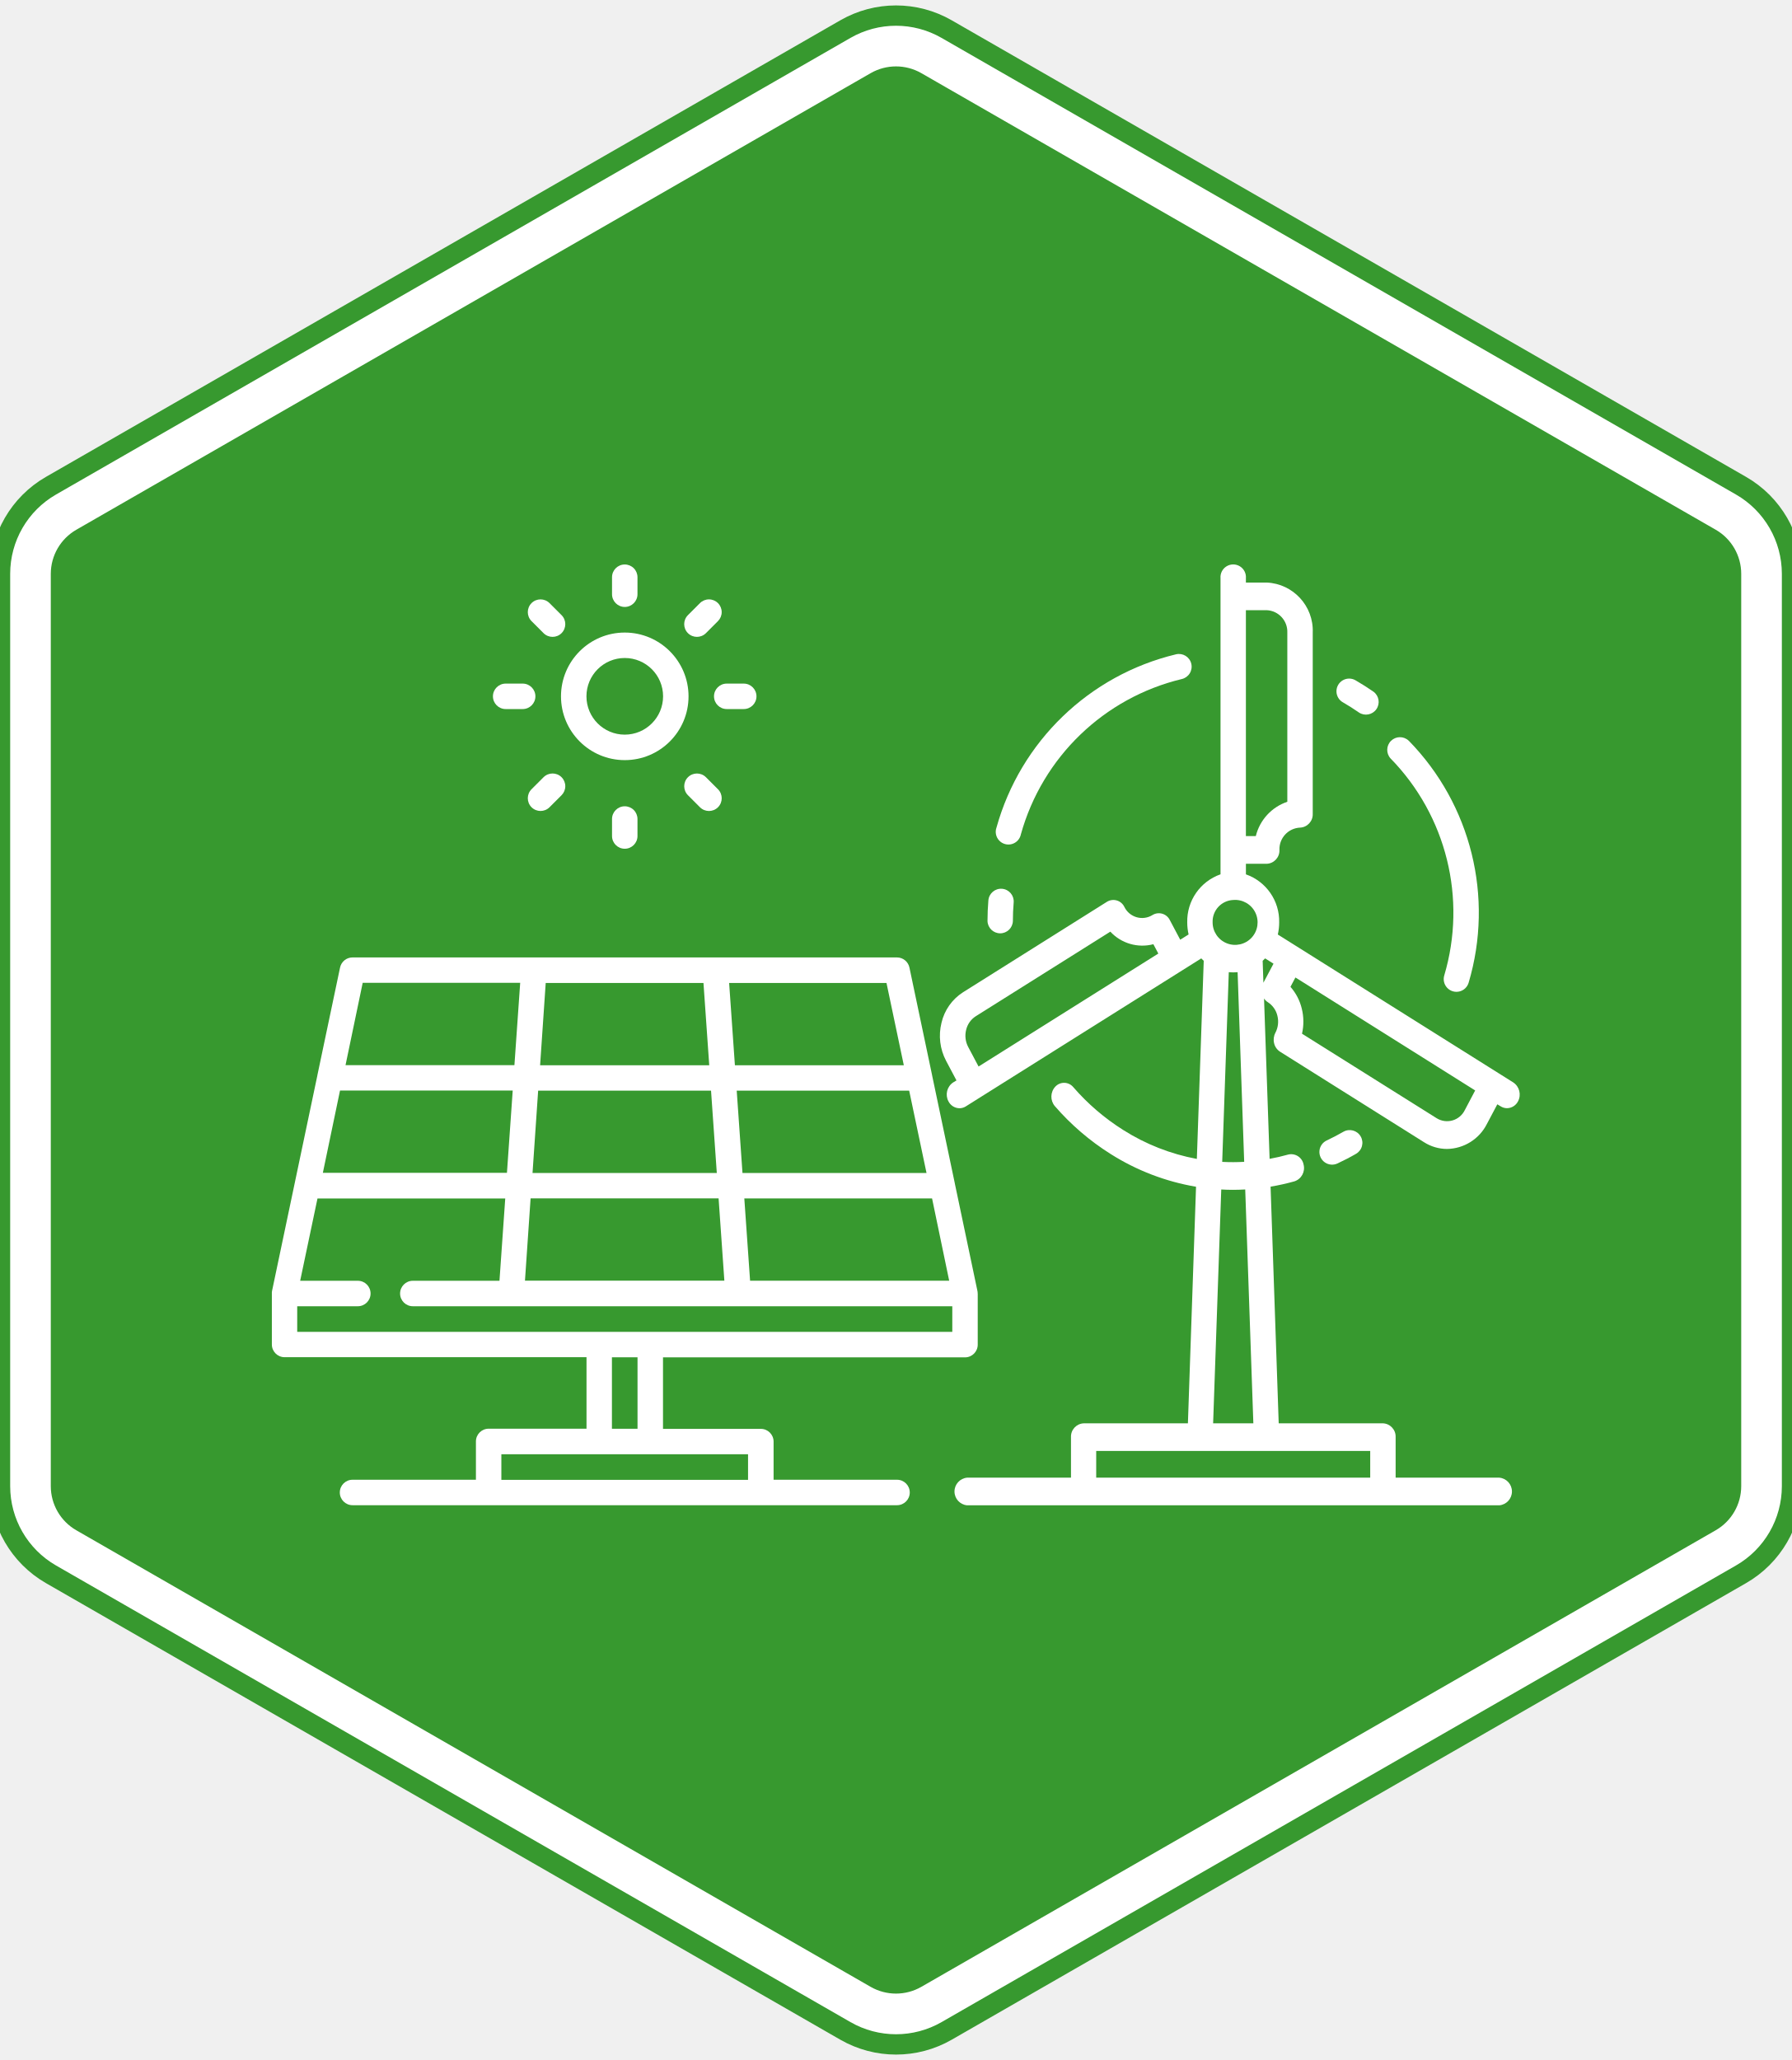
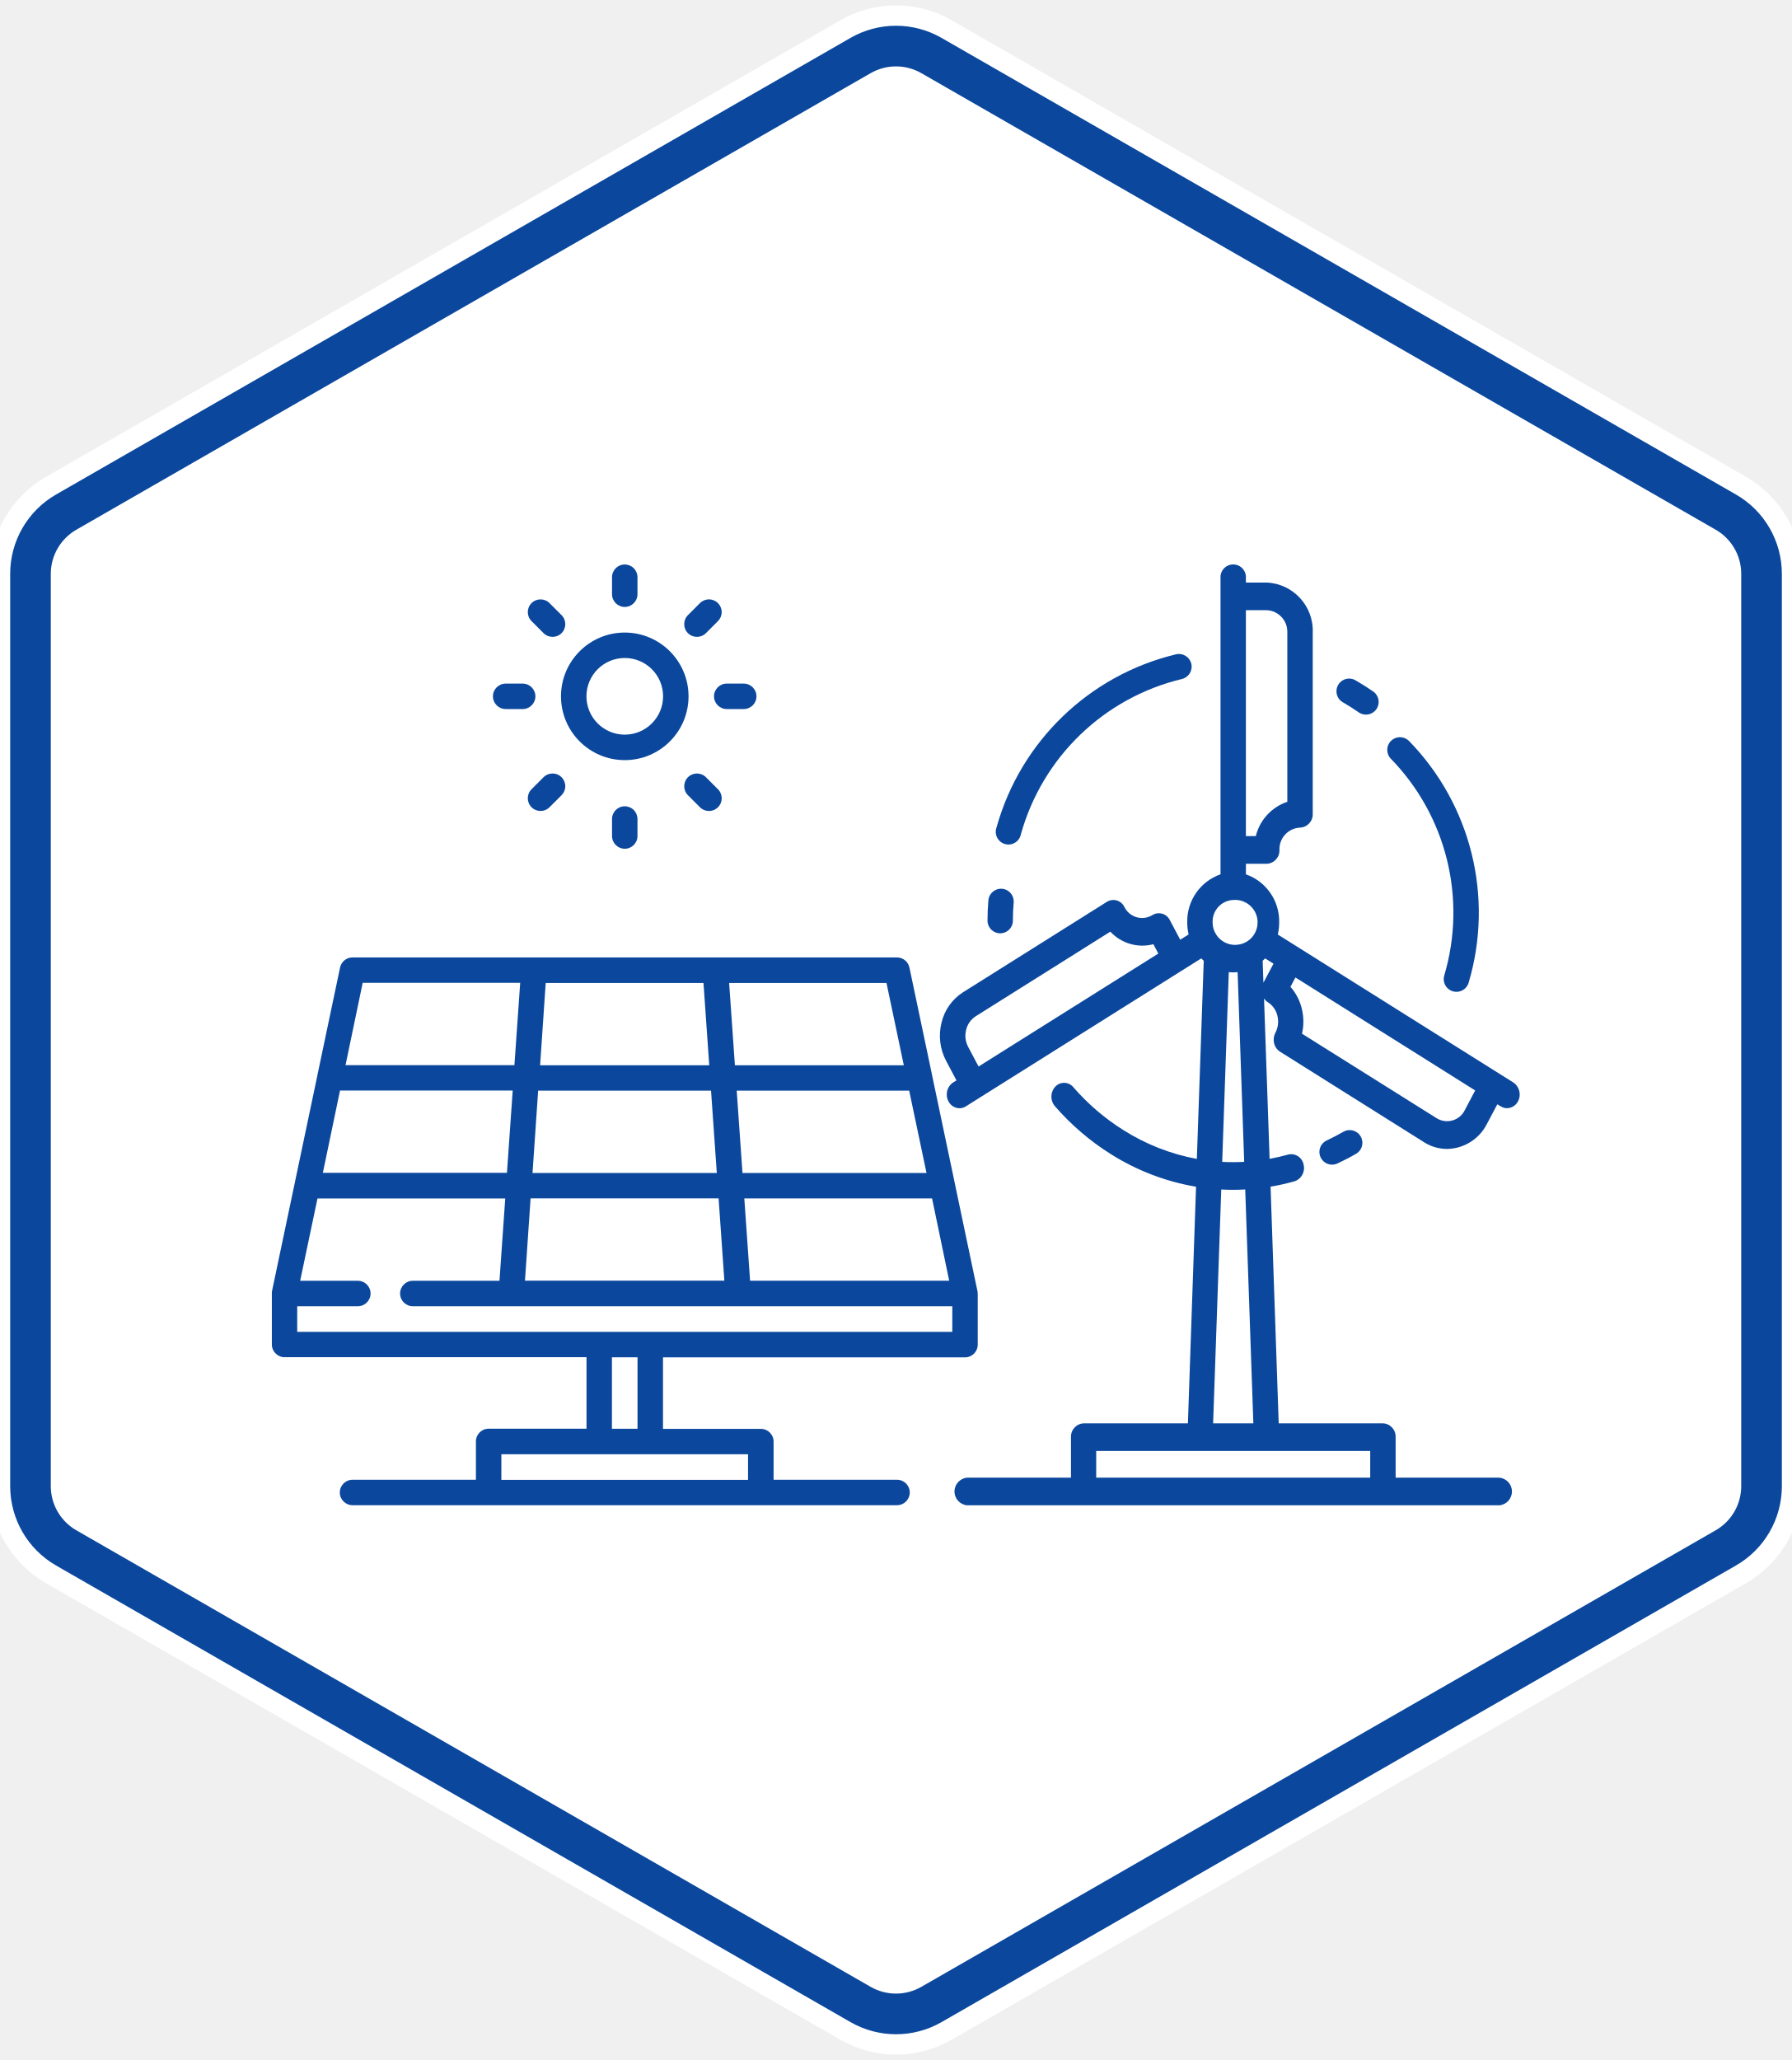
<svg xmlns="http://www.w3.org/2000/svg" width="88.202" height="101.382">
  <g data-name="Grupo 1024">
-     <g data-name="Polígono 2" fill="#37992f" stroke="#37992f">
+     <g data-name="Polígono 2" fill="#fff" stroke="#fff">
      <path d="M1.5 73.143V28.239a3.51 3.51 0 011.757-3.035l39.1-22.472a3.512 3.512 0 013.489 0l39.101 22.472a3.509 3.509 0 011.756 3.035v44.904a3.51 3.51 0 01-1.756 3.035L45.846 98.649a3.512 3.512 0 01-3.488 0L3.257 76.178A3.509 3.509 0 011.5 73.143z" />
-       <path d="M85.203 28.239c0-.714-.384-1.379-1.003-1.734L45.098 4.033a2.007 2.007 0 00-1.993 0l-39.1 22.472A2.005 2.005 0 003 28.239v44.904c0 .714.384 1.378 1.003 1.734l39.101 22.472a2.007 2.007 0 001.993 0L84.2 74.877a2.005 2.005 0 001.003-1.734V28.239m3 0v44.904a5 5 0 01-2.509 4.335l-39.1 22.472a5 5 0 01-4.983 0L2.509 77.478a5 5 0 01-2.508-4.335V28.239a5 5 0 012.508-4.335L41.611 1.432a5 5 0 014.982 0l39.101 22.472a5 5 0 012.509 4.335z" fill="#fff" />
+       <path d="M85.203 28.239c0-.714-.384-1.379-1.003-1.734L45.098 4.033a2.007 2.007 0 00-1.993 0l-39.1 22.472A2.005 2.005 0 003 28.239v44.904c0 .714.384 1.378 1.003 1.734l39.101 22.472a2.007 2.007 0 001.993 0L84.2 74.877a2.005 2.005 0 001.003-1.734V28.239m3 0v44.904a5 5 0 01-2.509 4.335l-39.1 22.472a5 5 0 01-4.983 0L2.509 77.478a5 5 0 01-2.508-4.335V28.239a5 5 0 012.508-4.335L41.611 1.432a5 5 0 014.982 0l39.101 22.472a5 5 0 012.509 4.335z" fill="#0B489D" />
    </g>
    <g data-name="Grupo 535">
      <g data-name="Grupo 504">
        <g data-name="Grupo 503">
-           <path data-name="Trazado 1592" d="M30.751 31.131a3.139 3.139 0 103.139 3.139 3.142 3.142 0 00-3.139-3.139zm0 5.024a1.886 1.886 0 111.886-1.886 1.888 1.888 0 01-1.886 1.886z" fill="#fff" />
+           <path data-name="Trazado 1592" d="M30.751 31.131a3.139 3.139 0 103.139 3.139 3.142 3.142 0 00-3.139-3.139zm0 5.024a1.886 1.886 0 111.886-1.886 1.888 1.888 0 01-1.886 1.886z" fill="#0B489D" />
        </g>
      </g>
      <g data-name="Grupo 506">
        <g data-name="Grupo 505">
-           <path data-name="Trazado 1593" d="M30.75 27.781a.626.626 0 00-.626.626v.837a.626.626 0 101.253 0v-.837a.626.626 0 00-.627-.626z" fill="#fff" />
+           <path data-name="Trazado 1593" d="M30.75 27.781a.626.626 0 00-.626.626v.837a.626.626 0 101.253 0v-.837a.626.626 0 00-.627-.626z" fill="#0B489D" />
        </g>
      </g>
      <g data-name="Grupo 508">
        <g data-name="Grupo 507">
-           <path data-name="Trazado 1594" d="M27.64 30.274l-.592-.592a.626.626 0 10-.886.886l.592.592a.626.626 0 10.886-.886z" fill="#fff" />
+           <path data-name="Trazado 1594" d="M27.64 30.274l-.592-.592a.626.626 0 10-.886.886l.592.592a.626.626 0 10.886-.886z" fill="#0B489D" />
        </g>
      </g>
      <g data-name="Grupo 510">
        <g data-name="Grupo 509">
-           <path data-name="Trazado 1595" d="M25.726 33.643h-.837a.626.626 0 000 1.253h.837a.626.626 0 100-1.253z" fill="#fff" />
+           <path data-name="Trazado 1595" d="M25.726 33.643h-.837a.626.626 0 000 1.253h.837a.626.626 0 100-1.253z" fill="#0B489D" />
        </g>
      </g>
      <g data-name="Grupo 512">
        <g data-name="Grupo 511">
-           <path data-name="Trazado 1596" d="M27.64 38.25a.627.627 0 00-.886 0l-.592.592a.626.626 0 10.886.886l.592-.592a.626.626 0 000-.886z" fill="#fff" />
+           <path data-name="Trazado 1596" d="M27.64 38.25a.627.627 0 00-.886 0l-.592.592a.626.626 0 10.886.886l.592-.592a.626.626 0 000-.886z" fill="#0B489D" />
        </g>
      </g>
      <g data-name="Grupo 514">
        <g data-name="Grupo 513">
-           <path data-name="Trazado 1597" d="M30.75 39.681a.626.626 0 00-.626.626v.837a.626.626 0 101.253 0v-.837a.626.626 0 00-.627-.626z" fill="#fff" />
+           <path data-name="Trazado 1597" d="M30.75 39.681a.626.626 0 00-.626.626v.837a.626.626 0 101.253 0v-.837a.626.626 0 00-.627-.626z" fill="#0B489D" />
        </g>
      </g>
      <g data-name="Grupo 516">
        <g data-name="Grupo 515">
-           <path data-name="Trazado 1598" d="M35.339 38.843l-.592-.592a.626.626 0 00-.886.886l.592.592a.626.626 0 00.886-.886z" fill="#fff" />
+           <path data-name="Trazado 1598" d="M35.339 38.843l-.592-.592a.626.626 0 00-.886.886l.592.592a.626.626 0 00.886-.886z" fill="#0B489D" />
        </g>
      </g>
      <g data-name="Grupo 518">
        <g data-name="Grupo 517">
-           <path data-name="Trazado 1599" d="M36.607 33.643h-.837a.626.626 0 000 1.253h.837a.626.626 0 000-1.253z" fill="#fff" />
+           <path data-name="Trazado 1599" d="M36.607 33.643h-.837a.626.626 0 000 1.253h.837a.626.626 0 000-1.253z" fill="#0B489D" />
        </g>
      </g>
      <g data-name="Grupo 520">
        <g data-name="Grupo 519">
-           <path data-name="Trazado 1600" d="M35.338 29.682a.626.626 0 00-.886 0l-.592.592a.626.626 0 10.886.886l.592-.592a.626.626 0 000-.886z" fill="#fff" />
+           <path data-name="Trazado 1600" d="M35.338 29.682a.626.626 0 00-.886 0l-.592.592a.626.626 0 10.886.886l.592-.592a.626.626 0 000-.886z" fill="#0B489D" />
        </g>
      </g>
      <g data-name="Grupo 522">
        <g data-name="Grupo 521">
-           <path data-name="Trazado 1601" d="M48.119 63.63v-.033a.6.6 0 00-.01-.065l-1.115-5.3v-.006l-1.115-5.3v-.006l-1.116-5.3a.626.626 0 00-.613-.5h-26.8a.626.626 0 00-.613.5l-1.116 5.3v.007l-1.115 5.3-1.115 5.3a.638.638 0 00-.01.068v2.573a.626.626 0 00.626.626h14.861v3.519h-4.817a.626.626 0 00-.626.626v1.886h-6.073a.626.626 0 000 1.253h26.8a.626.626 0 000-1.253h-6.076v-1.878a.626.626 0 00-.626-.626h-4.817v-3.519h14.865a.626.626 0 00.626-.626v-2.508c0-.021-.005-.028-.005-.038zm-1.4-.6h-9.8l-.284-4.051h9.241zm-1.969-9.354l.853 4.051h-9.058l-.284-4.051zm-1.117-5.3l.853 4.051h-8.314l-.284-4.051zm-16.773 0h7.765l.284 4.051h-8.325zm-.372 5.3h8.509l.284 4.051h-9.07zm-.372 5.3h9.253l.284 4.051h-9.814zm-8.264-10.607h7.752l-.284 4.051h-8.313zm-1.116 5.3h8.5l-.284 4.051h-9.061zM36.819 71.57v1.26H24.677v-1.26h12.142zm-6.7-1.253v-3.519h1.26v3.519zm1.893-4.771H14.629v-1.26h2.984a.626.626 0 100-1.253h-2.839l.853-4.051h9.241l-.284 4.051h-4.265a.626.626 0 100 1.253h26.553v1.26H32.014z" fill="#fff" />
+           <path data-name="Trazado 1601" d="M48.119 63.63v-.033a.6.6 0 00-.01-.065l-1.115-5.3v-.006l-1.115-5.3v-.006l-1.116-5.3a.626.626 0 00-.613-.5h-26.8a.626.626 0 00-.613.5l-1.116 5.3v.007l-1.115 5.3-1.115 5.3a.638.638 0 00-.01.068v2.573a.626.626 0 00.626.626h14.861v3.519h-4.817a.626.626 0 00-.626.626v1.886h-6.073a.626.626 0 000 1.253h26.8a.626.626 0 000-1.253h-6.076v-1.878a.626.626 0 00-.626-.626h-4.817v-3.519h14.865a.626.626 0 00.626-.626v-2.508c0-.021-.005-.028-.005-.038zm-1.4-.6h-9.8l-.284-4.051h9.241zm-1.969-9.354l.853 4.051h-9.058l-.284-4.051zm-1.117-5.3l.853 4.051h-8.314l-.284-4.051zm-16.773 0h7.765l.284 4.051h-8.325zm-.372 5.3h8.509l.284 4.051h-9.07zm-.372 5.3h9.253l.284 4.051h-9.814zm-8.264-10.607h7.752l-.284 4.051h-8.313zm-1.116 5.3h8.5l-.284 4.051h-9.061zM36.819 71.57v1.26H24.677v-1.26h12.142zm-6.7-1.253v-3.519h1.26v3.519zm1.893-4.771H14.629v-1.26h2.984a.626.626 0 100-1.253h-2.839l.853-4.051h9.241l-.284 4.051h-4.265a.626.626 0 100 1.253h26.553v1.26H32.014z" fill="#0B489D" />
        </g>
      </g>
      <g data-name="Grupo 524">
        <g data-name="Grupo 523">
-           <path data-name="Trazado 1606" d="M74.485 53.273l-.705-.443-9.8-6.156-1.086-.682a2.666 2.666 0 00.067-.595 2.446 2.446 0 00-1.637-2.366v-.52h1.025a.654.654 0 00.625-.68 1.063 1.063 0 011.014-1.1.654.654 0 00.625-.68v-8.917a2.372 2.372 0 00-2.265-2.464h-1.025v-.209a.627.627 0 10-1.249 0v14.568a2.446 2.446 0 00-1.638 2.366 2.666 2.666 0 00.067.594l-.412.259-.512-.966a.6.6 0 00-.853-.249.971.971 0 01-1.385-.4.6.6 0 00-.856-.252l-7.091 4.457a2.431 2.431 0 00-1.054 1.5 2.638 2.638 0 00.226 1.869l.512.966-.166.1a.714.714 0 00-.229.929.617.617 0 00.542.34.583.583 0 00.312-.091l.706-.444 9.929-6.24.954-.6q.059.062.122.119l-.339 9.75a10.282 10.282 0 01-3.624-1.424 11.046 11.046 0 01-2.458-2.109.589.589 0 00-.883-.026.723.723 0 00-.024.961 12.32 12.32 0 002.74 2.352 11.45 11.45 0 004.209 1.615l-.4 11.644h-5.13a.654.654 0 00-.625.68v1.994h-5.115a.683.683 0 000 1.36h26.2a.683.683 0 000-1.36h-5.106v-1.995a.654.654 0 00-.625-.68h-5.13l-.4-11.647a11.387 11.387 0 001.175-.262.687.687 0 00.449-.828.622.622 0 00-.761-.489q-.454.127-.911.21l-.274-7.89a.647.647 0 00.186.18 1.089 1.089 0 01.472.67 1.182 1.182 0 01-.1.837.732.732 0 00-.062.516.675.675 0 00.291.413l7.091 4.457a2.11 2.11 0 001.128.33 2.236 2.236 0 001.964-1.231l.512-.966.166.1a.584.584 0 00.312.091.617.617 0 00.542-.34.714.714 0 00-.233-.926zm-26.32-.785l-.512-.966a1.182 1.182 0 01-.1-.837 1.089 1.089 0 01.472-.67l6.626-4.164a2.147 2.147 0 002.118.618l.244.46zM61.323 30.03h1.025a1.063 1.063 0 011.014 1.1v8.329a2.382 2.382 0 00-1.551 1.688h-.488V30.03zm-.625 14.262a1.107 1.107 0 11-1.013 1.1 1.062 1.062 0 011.014-1.1zm-.013 14.265c.2 0 .4-.007.605-.018l.4 11.509h-1.98l.4-11.508c.19.011.381.017.575.017zm-.528-1.376l.324-9.336a2.036 2.036 0 00.434 0l.324 9.334a9.85 9.85 0 01-1.082.002zm7.285 14.227v1.314H53.955v-1.314zm-5.257-23.044l-.037-1.078c.042-.038.082-.078.121-.119l.413.26zm9.913 6.269a.971.971 0 01-1.385.4l-6.628-4.16a2.661 2.661 0 00-.011-1.233 2.513 2.513 0 00-.557-1.074l.244-.459.321.2 8.526 5.359z" fill="#fff" />
+           <path data-name="Trazado 1606" d="M74.485 53.273l-.705-.443-9.8-6.156-1.086-.682a2.666 2.666 0 00.067-.595 2.446 2.446 0 00-1.637-2.366v-.52h1.025a.654.654 0 00.625-.68 1.063 1.063 0 011.014-1.1.654.654 0 00.625-.68v-8.917a2.372 2.372 0 00-2.265-2.464h-1.025v-.209a.627.627 0 10-1.249 0v14.568a2.446 2.446 0 00-1.638 2.366 2.666 2.666 0 00.067.594l-.412.259-.512-.966a.6.6 0 00-.853-.249.971.971 0 01-1.385-.4.6.6 0 00-.856-.252l-7.091 4.457a2.431 2.431 0 00-1.054 1.5 2.638 2.638 0 00.226 1.869l.512.966-.166.1a.714.714 0 00-.229.929.617.617 0 00.542.34.583.583 0 00.312-.091l.706-.444 9.929-6.24.954-.6q.059.062.122.119l-.339 9.75a10.282 10.282 0 01-3.624-1.424 11.046 11.046 0 01-2.458-2.109.589.589 0 00-.883-.026.723.723 0 00-.024.961 12.32 12.32 0 002.74 2.352 11.45 11.45 0 004.209 1.615l-.4 11.644h-5.13a.654.654 0 00-.625.68v1.994h-5.115a.683.683 0 000 1.36h26.2a.683.683 0 000-1.36h-5.106v-1.995a.654.654 0 00-.625-.68h-5.13l-.4-11.647a11.387 11.387 0 001.175-.262.687.687 0 00.449-.828.622.622 0 00-.761-.489q-.454.127-.911.21l-.274-7.89a.647.647 0 00.186.18 1.089 1.089 0 01.472.67 1.182 1.182 0 01-.1.837.732.732 0 00-.062.516.675.675 0 00.291.413l7.091 4.457a2.11 2.11 0 001.128.33 2.236 2.236 0 001.964-1.231l.512-.966.166.1a.584.584 0 00.312.091.617.617 0 00.542-.34.714.714 0 00-.233-.926zm-26.32-.785l-.512-.966a1.182 1.182 0 01-.1-.837 1.089 1.089 0 01.472-.67l6.626-4.164a2.147 2.147 0 002.118.618l.244.46zM61.323 30.03h1.025a1.063 1.063 0 011.014 1.1v8.329a2.382 2.382 0 00-1.551 1.688h-.488V30.03zm-.625 14.262a1.107 1.107 0 11-1.013 1.1 1.062 1.062 0 011.014-1.1zm-.013 14.265c.2 0 .4-.007.605-.018l.4 11.509h-1.98l.4-11.508c.19.011.381.017.575.017zm-.528-1.376l.324-9.336a2.036 2.036 0 00.434 0l.324 9.334a9.85 9.85 0 01-1.082.002zm7.285 14.227v1.314H53.955v-1.314zm-5.257-23.044l-.037-1.078c.042-.038.082-.078.121-.119l.413.26zm9.913 6.269a.971.971 0 01-1.385.4l-6.628-4.16a2.661 2.661 0 00-.011-1.233 2.513 2.513 0 00-.557-1.074l.244-.459.321.2 8.526 5.359z" fill="#0B489D" />
        </g>
      </g>
      <g data-name="Grupo 526">
        <g data-name="Grupo 525">
-           <path data-name="Trazado 1607" d="M69.332 36.449a.625.625 0 00-.892.874 10.856 10.856 0 012.647 10.681.626.626 0 101.2.357 12.106 12.106 0 00-2.952-11.912z" fill="#fff" />
+           <path data-name="Trazado 1607" d="M69.332 36.449a.625.625 0 00-.892.874 10.856 10.856 0 012.647 10.681.626.626 0 101.2.357 12.106 12.106 0 00-2.952-11.912z" fill="#0B489D" />
        </g>
      </g>
      <g data-name="Grupo 528">
        <g data-name="Grupo 527">
-           <path data-name="Trazado 1608" d="M67.601 34.041a12.327 12.327 0 00-.863-.549.625.625 0 10-.626 1.081c.263.152.524.318.774.492a.625.625 0 00.715-1.025z" fill="#fff" />
+           <path data-name="Trazado 1608" d="M67.601 34.041a12.327 12.327 0 00-.863-.549.625.625 0 10-.626 1.081c.263.152.524.318.774.492a.625.625 0 00.715-1.025z" fill="#0B489D" />
        </g>
      </g>
      <g data-name="Grupo 530">
        <g data-name="Grupo 529">
-           <path data-name="Trazado 1609" d="M58.635 32.664a.625.625 0 00-.753-.462 12.106 12.106 0 00-8.833 8.52.625.625 0 101.2.335 10.856 10.856 0 017.921-7.639.625.625 0 00.465-.754z" fill="#fff" />
+           <path data-name="Trazado 1609" d="M58.635 32.664a.625.625 0 00-.753-.462 12.106 12.106 0 00-8.833 8.52.625.625 0 101.2.335 10.856 10.856 0 017.921-7.639.625.625 0 00.465-.754z" fill="#0B489D" />
        </g>
      </g>
      <g data-name="Grupo 532">
        <g data-name="Grupo 531">
-           <path data-name="Trazado 1610" d="M49.323 43.741a.625.625 0 00-.675.57c-.029.339-.043.683-.043 1.022a.625.625 0 001.249 0c0-.3.013-.612.039-.916a.625.625 0 00-.57-.676z" fill="#fff" />
+           <path data-name="Trazado 1610" d="M49.323 43.741a.625.625 0 00-.675.57c-.029.339-.043.683-.043 1.022a.625.625 0 001.249 0c0-.3.013-.612.039-.916a.625.625 0 00-.57-.676z" fill="#0B489D" />
        </g>
      </g>
      <g data-name="Grupo 534">
        <g data-name="Grupo 533">
-           <path data-name="Trazado 1611" d="M66.973 55.929a.625.625 0 00-.853-.229c-.264.152-.537.295-.813.424a.625.625 0 10.53 1.132c.307-.144.612-.3.907-.472a.625.625 0 00.229-.855z" fill="#fff" />
+           <path data-name="Trazado 1611" d="M66.973 55.929a.625.625 0 00-.853-.229c-.264.152-.537.295-.813.424a.625.625 0 10.53 1.132c.307-.144.612-.3.907-.472a.625.625 0 00.229-.855z" fill="#0B489D" />
        </g>
      </g>
    </g>
  </g>
</svg>
